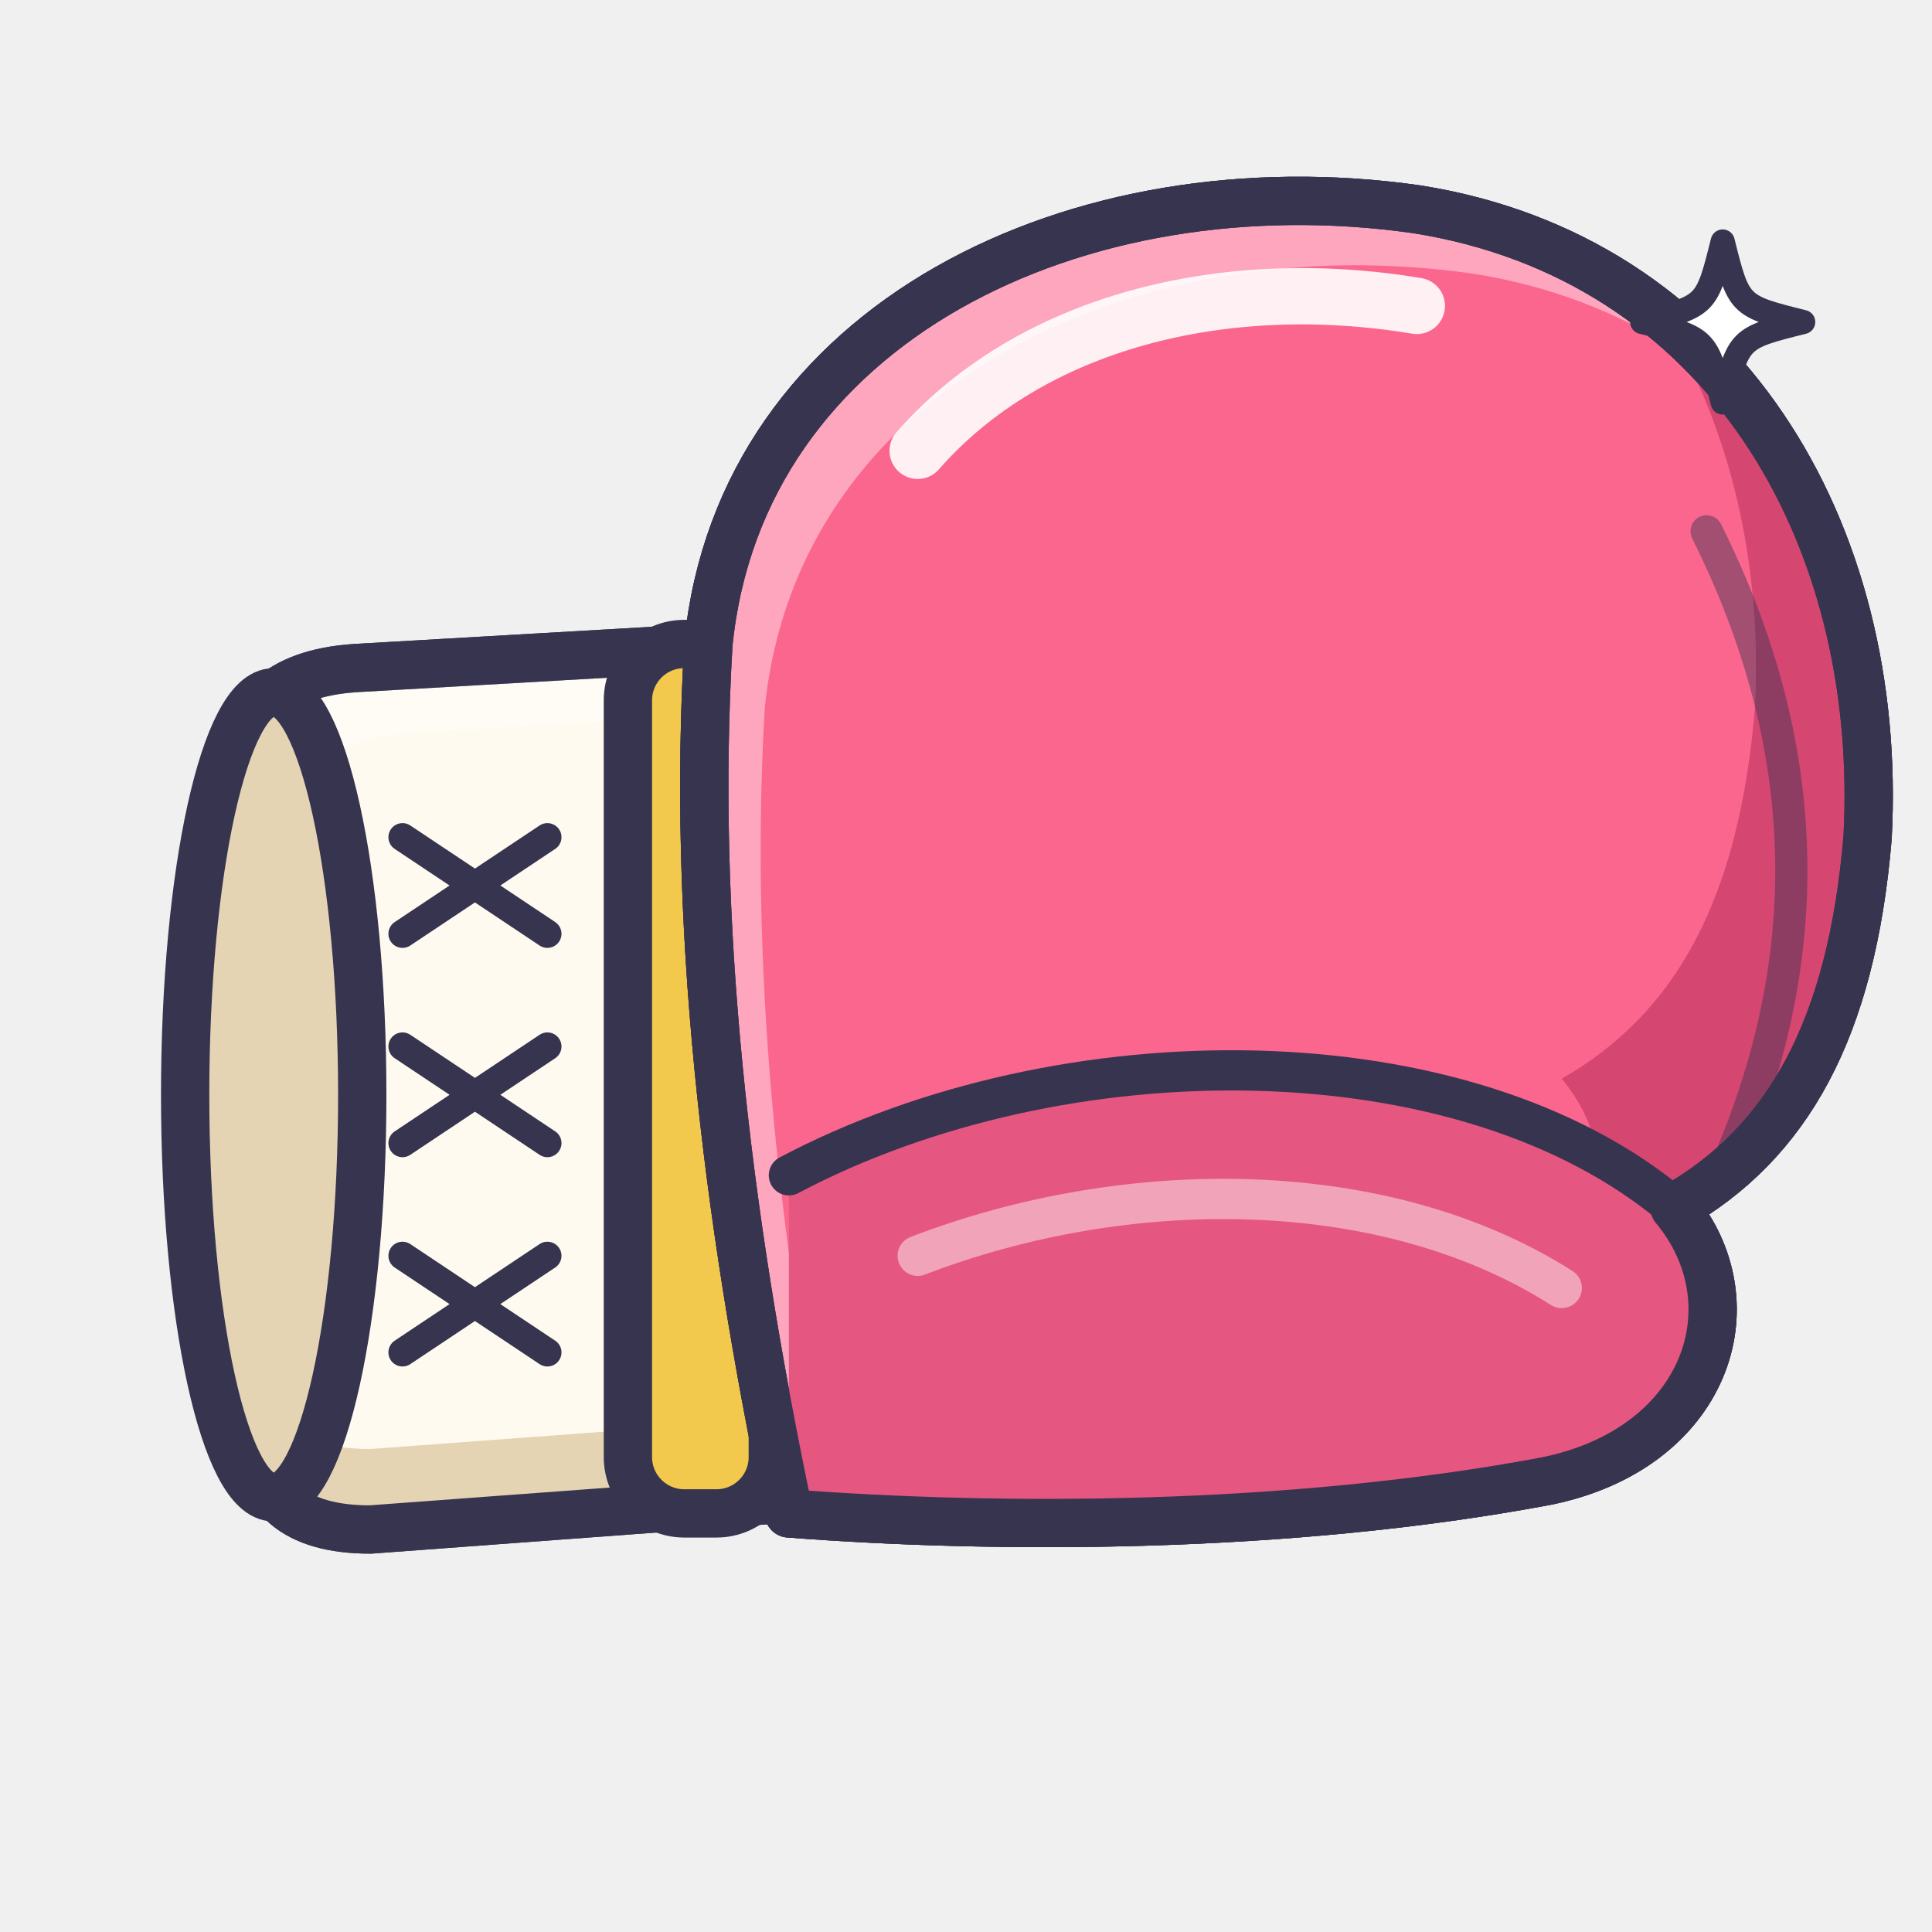
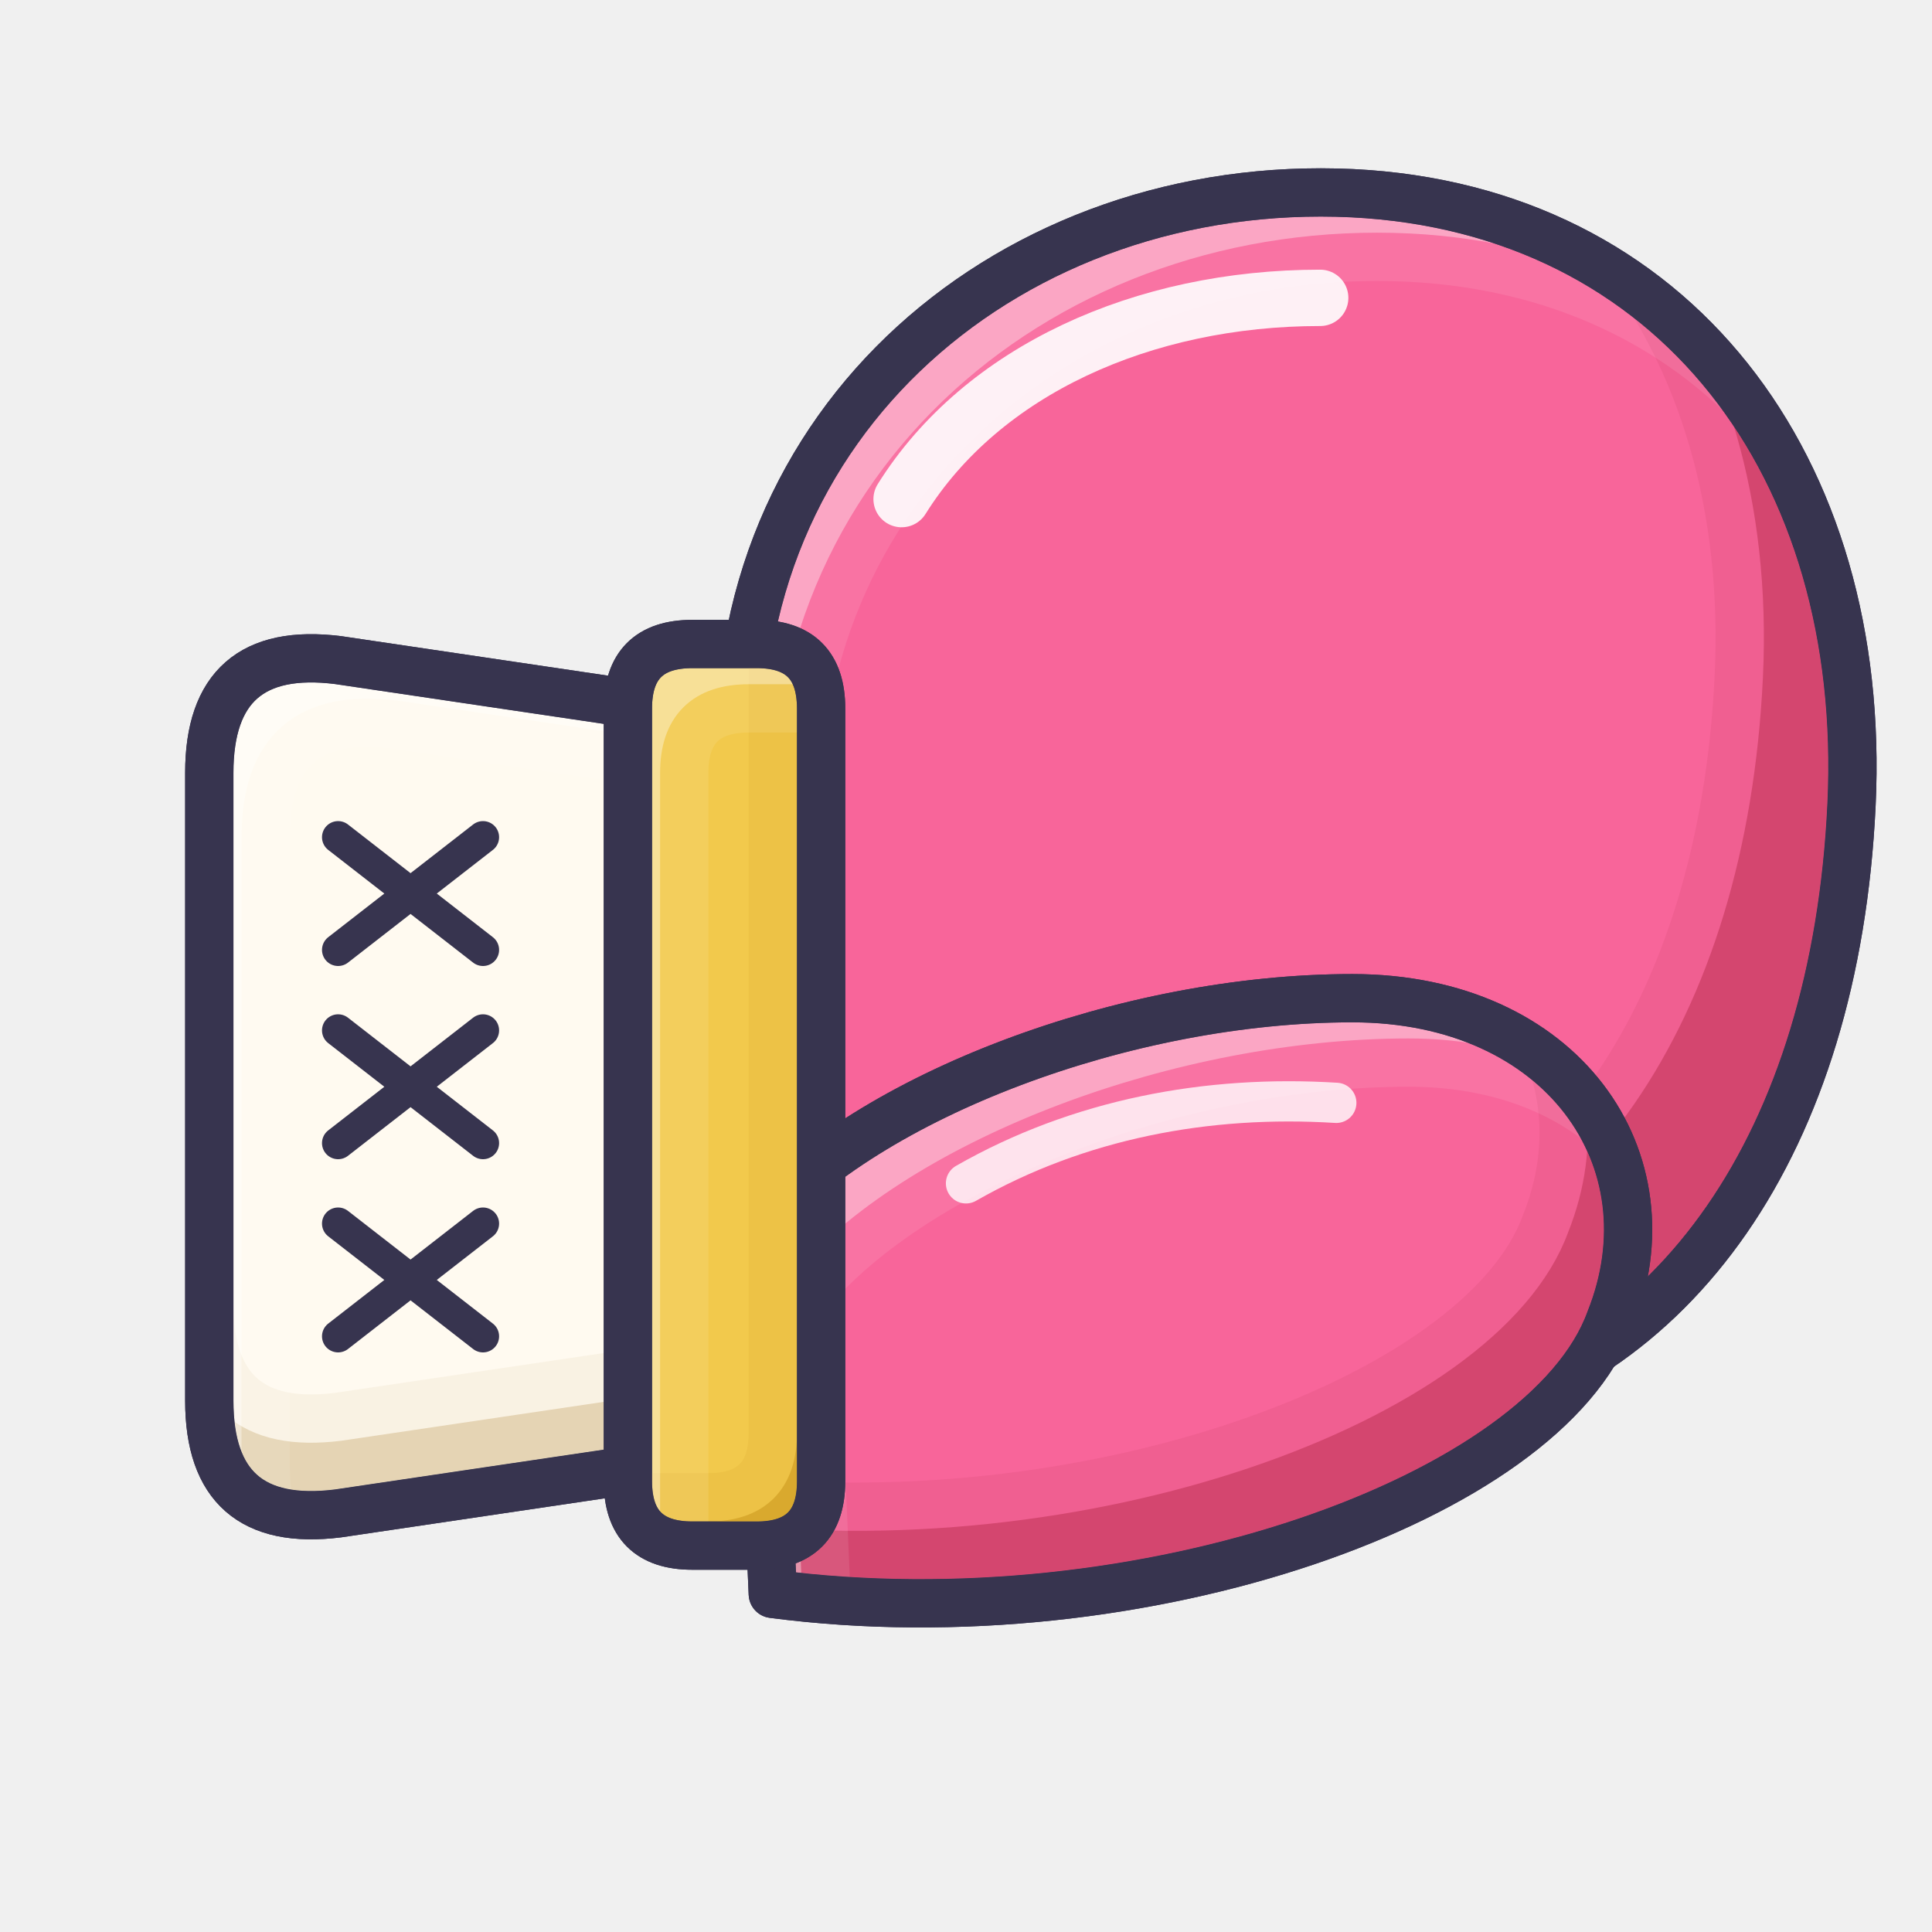
<svg xmlns="http://www.w3.org/2000/svg" viewBox="0 0 240 240" width="240" height="240">
+   <defs>
+     <path id="f" d="M92 96C90 52 126 22 168 24C208 26 232 58 230 100C228 142 208 170 178 176L96 180Z" />
+     <path id="t" d="M94 152C108 136 140 124 168 124C194 124 208 144 200 164C192 186 142 204 96 198Z" />
+     <path id="c" d="M96 90L42 82Q26 80 26 96L26 174Q26 190 42 188L96 180Z" />
+     <path id="b" d="M78 88Q78 80 86 80L94 80Q102 80 102 88L102 184Q102 192 94 192L86 192Q78 192 78 184Z" />
+   </defs>
  <g stroke="#37344f" stroke-width="6" stroke-linejoin="round" stroke-linecap="round">
-     <mask id="k11">
-       <path d="M30 96 Q30 84 44 83 L96 80 L100 186 L46 190 Q32 190 32 178Z" fill="#ffffff" stroke="none" />
-       <path d="M30 96 Q30 84 44 83 L96 80 L100 186 L46 190 Q32 190 32 178Z" fill="#000000" stroke="none" transform="translate(0 -10)" />
+     <mask id="m1">
+       <use href="#c" fill="#fff" />
+       <use href="#c" transform="translate(0 -12)" />
    </mask>
-     <path d="M30 96 Q30 84 44 83 L96 80 L100 186 L46 190 Q32 190 32 178Z" fill="#fffaf0" />
-     <path d="M30 96 Q30 84 44 83 L96 80 L100 186 L46 190 Q32 190 32 178Z" fill="#e5d4b4" stroke="none" mask="url(#k11)" />
-     <mask id="k12">
-       <path d="M30 96 Q30 84 44 83 L96 80 L100 186 L46 190 Q32 190 32 178Z" fill="#ffffff" stroke="none" />
-       <path d="M30 96 Q30 84 44 83 L96 80 L100 186 L46 190 Q32 190 32 178Z" fill="#000000" stroke="none" transform="translate(7 8)" />
+     <mask id="m2">
+       <use href="#c" fill="#fff" />
+       <use href="#c" transform="translate(7 8)" />
    </mask>
-     <path d="M30 96 Q30 84 44 83 L96 80 L100 186 L46 190 Q32 190 32 178Z" fill="#ffffff" stroke="none" opacity=".42" mask="url(#k12)" />
-     <path d="M30 96 Q30 84 44 83 L96 80 L100 186 L46 190 Q32 190 32 178Z" fill="none" />
-     <ellipse cx="34" cy="136" rx="11" ry="50" fill="#e5d4b4" />
-     <path d="M50 104 l18 12 M50 130 l18 12 M50 156 l18 12 M68 104 l-18 12 M68 130 l-18 12 M68 156 l-18 12" stroke-width="3.5" />
-     <rect x="78" y="80" width="18" height="108" rx="7" fill="#f2c94c" />
-     <mask id="k13">
-       <path d="M88 80 C92 40 134 20 176 26 C214 32 234 66 232 104 C230 128 222 142 208 150 C218 162 212 180 192 184 C160 190 124 190 98 188 C90 150 86 114 88 80Z" fill="#ffffff" stroke="none" />
-       <path d="M88 80 C92 40 134 20 176 26 C214 32 234 66 232 104 C230 128 222 142 208 150 C218 162 212 180 192 184 C160 190 124 190 98 188 C90 150 86 114 88 80Z" fill="#000000" stroke="none" transform="translate(-14 -16)" />
+     <use href="#c" fill="#fffaf0" />
+     <use href="#c" fill="#e5d4b4" stroke="none" mask="url(#m1)" />
+     <use href="#c" fill="#fff" stroke="none" opacity=".42" mask="url(#m2)" />
+     <use href="#c" fill="none" />
+     <path d="M42 104l18 14m0-14l-18 14M42 128l18 14m0-14l-18 14M42 152l18 14m0-14l-18 14" stroke-width="4" fill="none" />
+     <mask id="m3">
+       <use href="#f" fill="#fff" />
+       <use href="#f" transform="translate(-14 -16)" />
    </mask>
-     <path d="M88 80 C92 40 134 20 176 26 C214 32 234 66 232 104 C230 128 222 142 208 150 C218 162 212 180 192 184 C160 190 124 190 98 188 C90 150 86 114 88 80Z" fill="#fb668e" />
-     <path d="M88 80 C92 40 134 20 176 26 C214 32 234 66 232 104 C230 128 222 142 208 150 C218 162 212 180 192 184 C160 190 124 190 98 188 C90 150 86 114 88 80Z" fill="#d54671" stroke="none" mask="url(#k13)" />
-     <mask id="k14">
-       <path d="M88 80 C92 40 134 20 176 26 C214 32 234 66 232 104 C230 128 222 142 208 150 C218 162 212 180 192 184 C160 190 124 190 98 188 C90 150 86 114 88 80Z" fill="#ffffff" stroke="none" />
-       <path d="M88 80 C92 40 134 20 176 26 C214 32 234 66 232 104 C230 128 222 142 208 150 C218 162 212 180 192 184 C160 190 124 190 98 188 C90 150 86 114 88 80Z" fill="#000000" stroke="none" transform="translate(7 8)" />
+     <mask id="m4">
+       <use href="#f" fill="#fff" />
+       <use href="#f" transform="translate(7 8)" />
    </mask>
-     <path d="M88 80 C92 40 134 20 176 26 C214 32 234 66 232 104 C230 128 222 142 208 150 C218 162 212 180 192 184 C160 190 124 190 98 188 C90 150 86 114 88 80Z" fill="#ffffff" stroke="none" opacity=".42" mask="url(#k14)" />
-     <path d="M114 56 C128 40 152 34 176 38" fill="none" stroke="#ffffff" stroke-width="7" opacity=".9" />
-     <path d="M88 80 C92 40 134 20 176 26 C214 32 234 66 232 104 C230 128 222 142 208 150 C218 162 212 180 192 184 C160 190 124 190 98 188 C90 150 86 114 88 80Z" fill="none" />
-     <path d="M212 66 Q232 106 214 146" fill="none" stroke-width="4" opacity=".45" />
-     <path d="M98 146 C132 128 182 128 208 150 C218 162 212 180 192 184 C160 190 124 190 98 188Z" fill="#e55781" stroke="none" />
-     <path d="M98 146 C132 128 182 128 208 150" fill="none" stroke-width="5" />
-     <path d="M114 156 C140 146 172 146 194 160" fill="none" stroke="#ffffff" stroke-width="5" opacity=".45" />
-     <path d="M88 80 C92 40 134 20 176 26 C214 32 234 66 232 104 C230 128 222 142 208 150 C218 162 212 180 192 184 C160 190 124 190 98 188 C90 150 86 114 88 80Z" fill="none" />
-     <path d="M214 30 C216 38 216 38 224 40 C216 42 216 42 214 50 C212 42 212 42 204 40 C212 38 212 38 214 30Z" fill="#ffffff" stroke-width="3" />
+     <use href="#f" fill="#f8659a" />
+     <use href="#f" fill="#d4466f" stroke="none" mask="url(#m3)" />
+     <use href="#f" fill="#fff" stroke="none" opacity=".42" mask="url(#m4)" />
+     <path d="M112 62C122 46 142 37 164 37" fill="none" stroke="#fff" stroke-width="7" opacity=".9" />
+     <use href="#f" fill="none" />
+     <mask id="m5">
+       <use href="#t" fill="#fff" />
+       <use href="#t" transform="translate(-8 -12)" />
+     </mask>
+     <mask id="m6">
+       <use href="#t" fill="#fff" />
+       <use href="#t" transform="translate(7 8)" />
+     </mask>
+     <use href="#t" fill="#f8659a" />
+     <use href="#t" fill="#d4466f" stroke="none" mask="url(#m5)" />
+     <use href="#t" fill="#fff" stroke="none" opacity=".42" mask="url(#m6)" />
+     <path d="M120 147C134 139 150 136 166 137" fill="none" stroke="#fff" stroke-width="5" opacity=".8" />
+     <use href="#t" fill="none" />
+     <mask id="m7">
+       <use href="#b" fill="#fff" />
+       <use href="#b" transform="translate(-6 -6)" />
+     </mask>
+     <mask id="m8">
+       <use href="#b" fill="#fff" />
+       <use href="#b" transform="translate(7 8)" />
+     </mask>
+     <use href="#b" fill="#f2c94c" />
+     <use href="#b" fill="#d9a92e" stroke="none" mask="url(#m7)" />
+     <use href="#b" fill="#fff" stroke="none" opacity=".42" mask="url(#m8)" />
+     <use href="#b" fill="none" />
  </g>
</svg>
